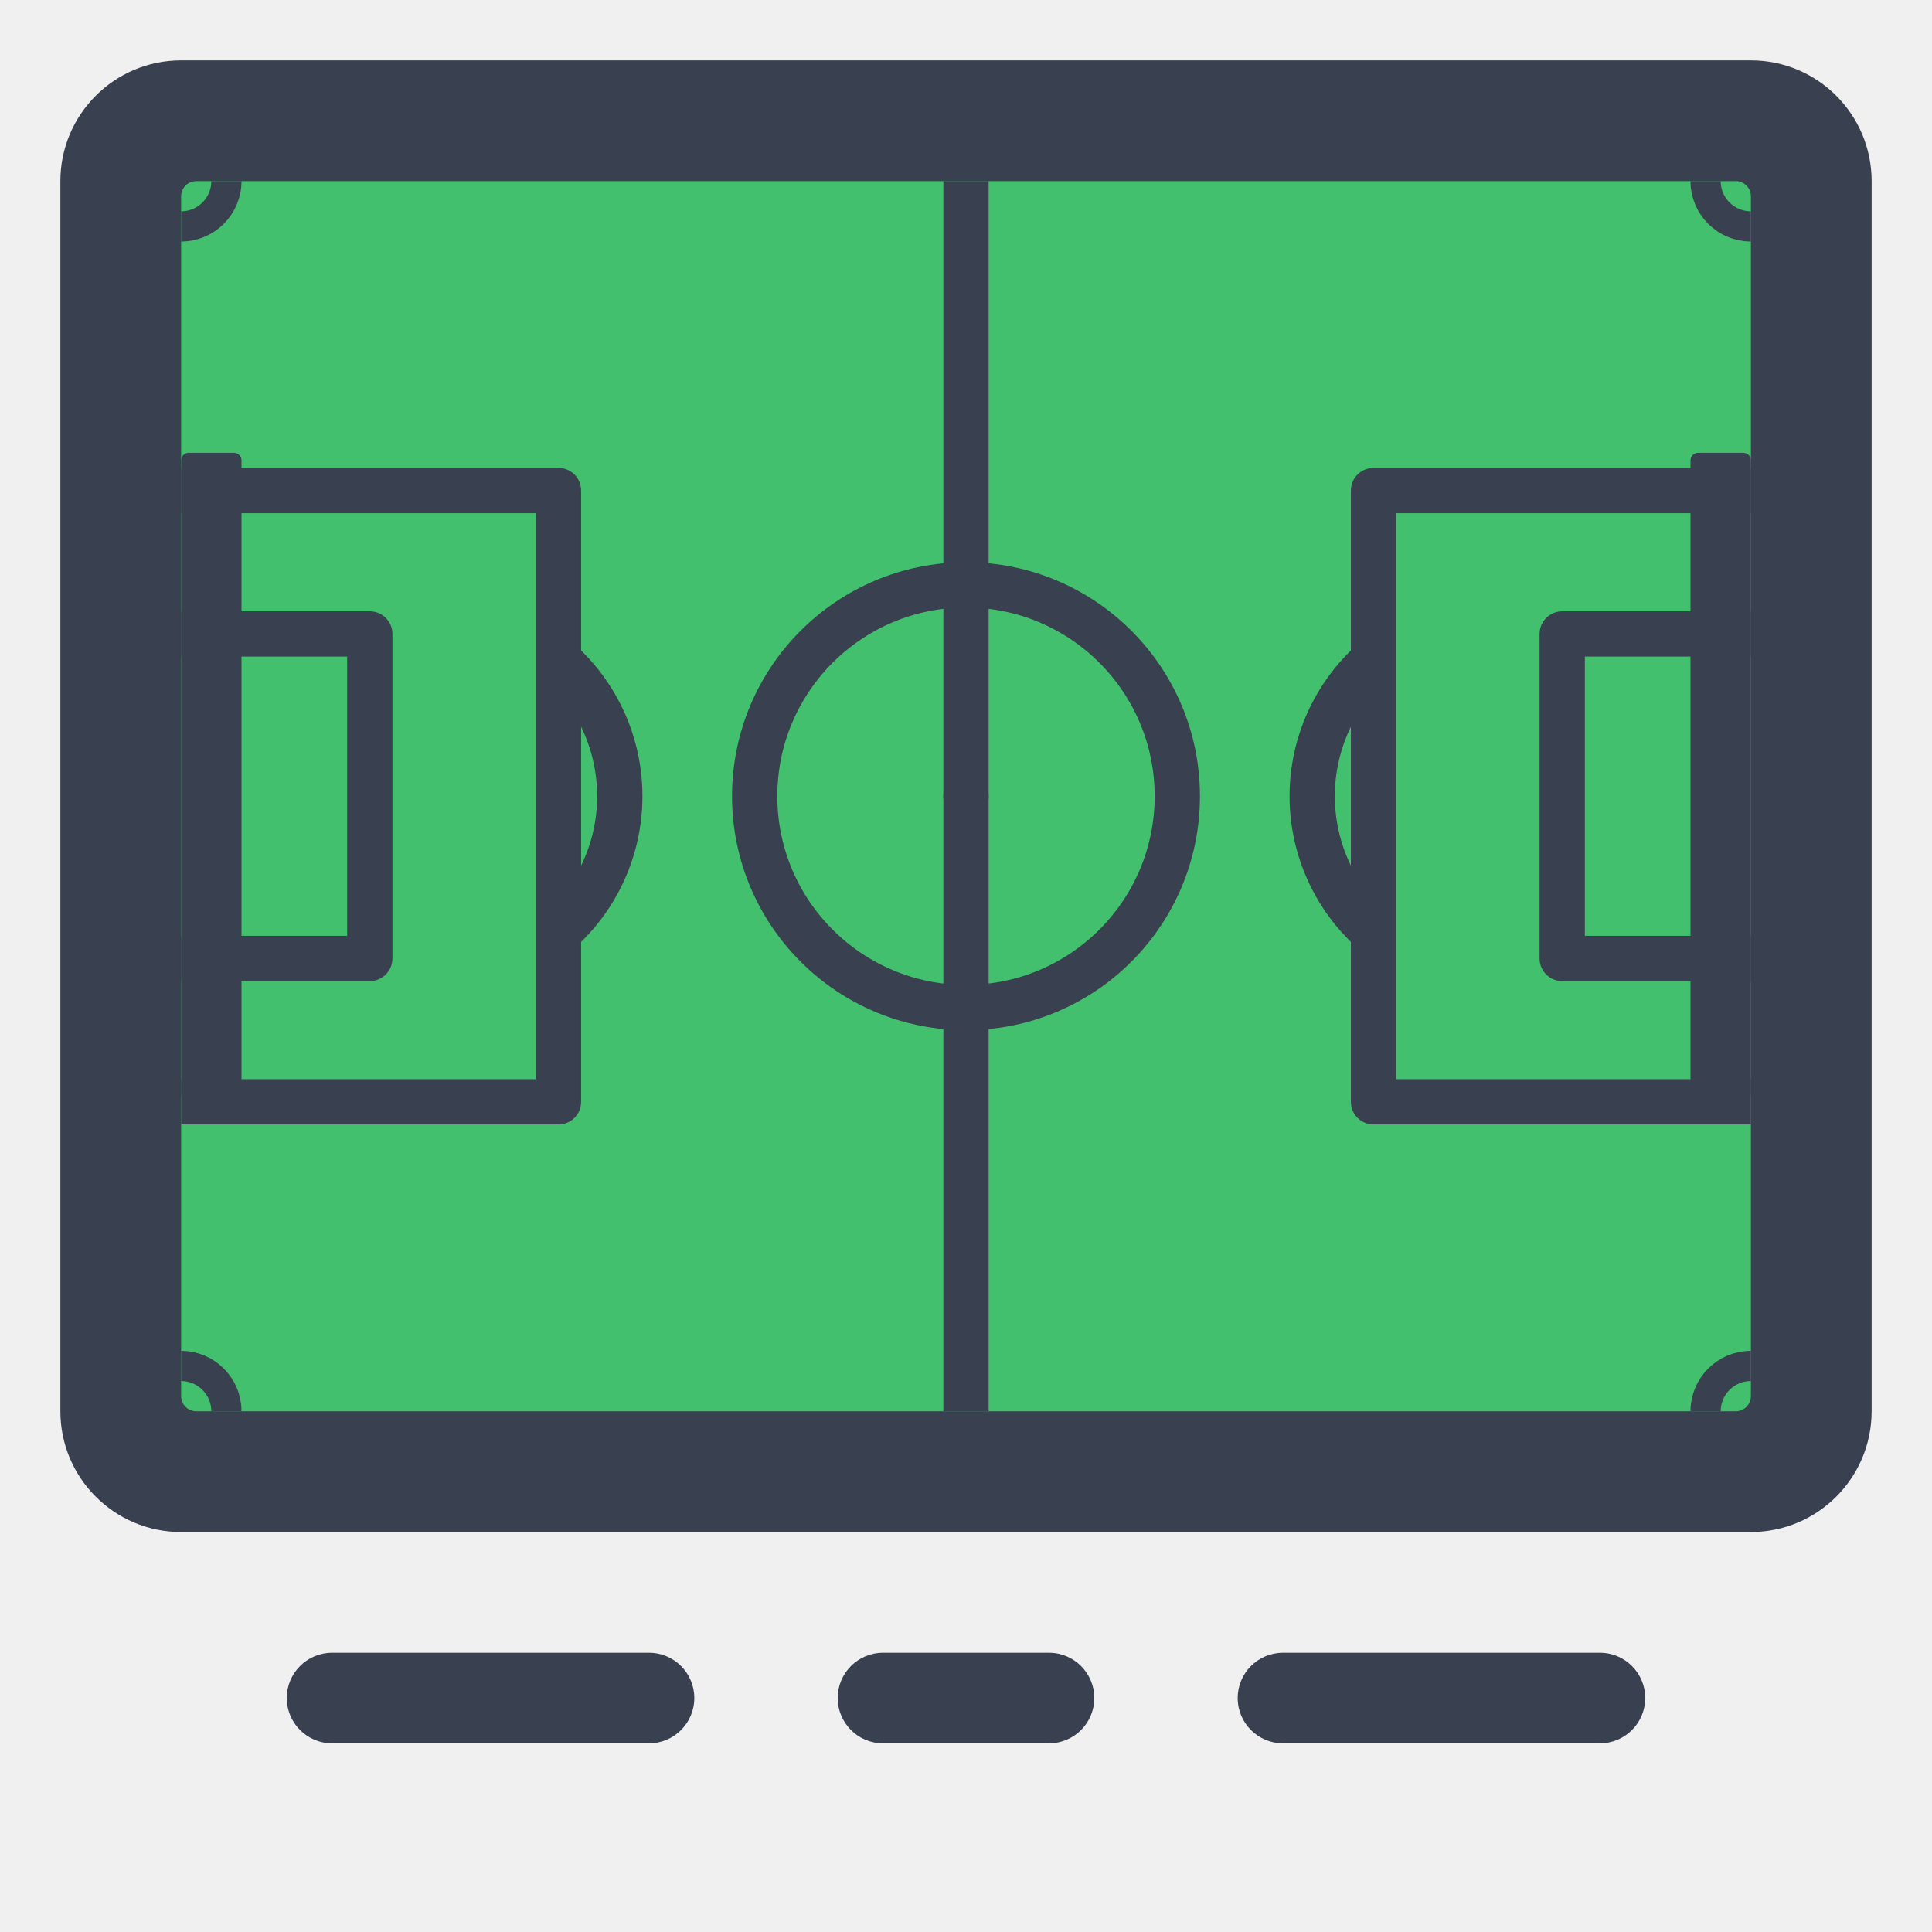
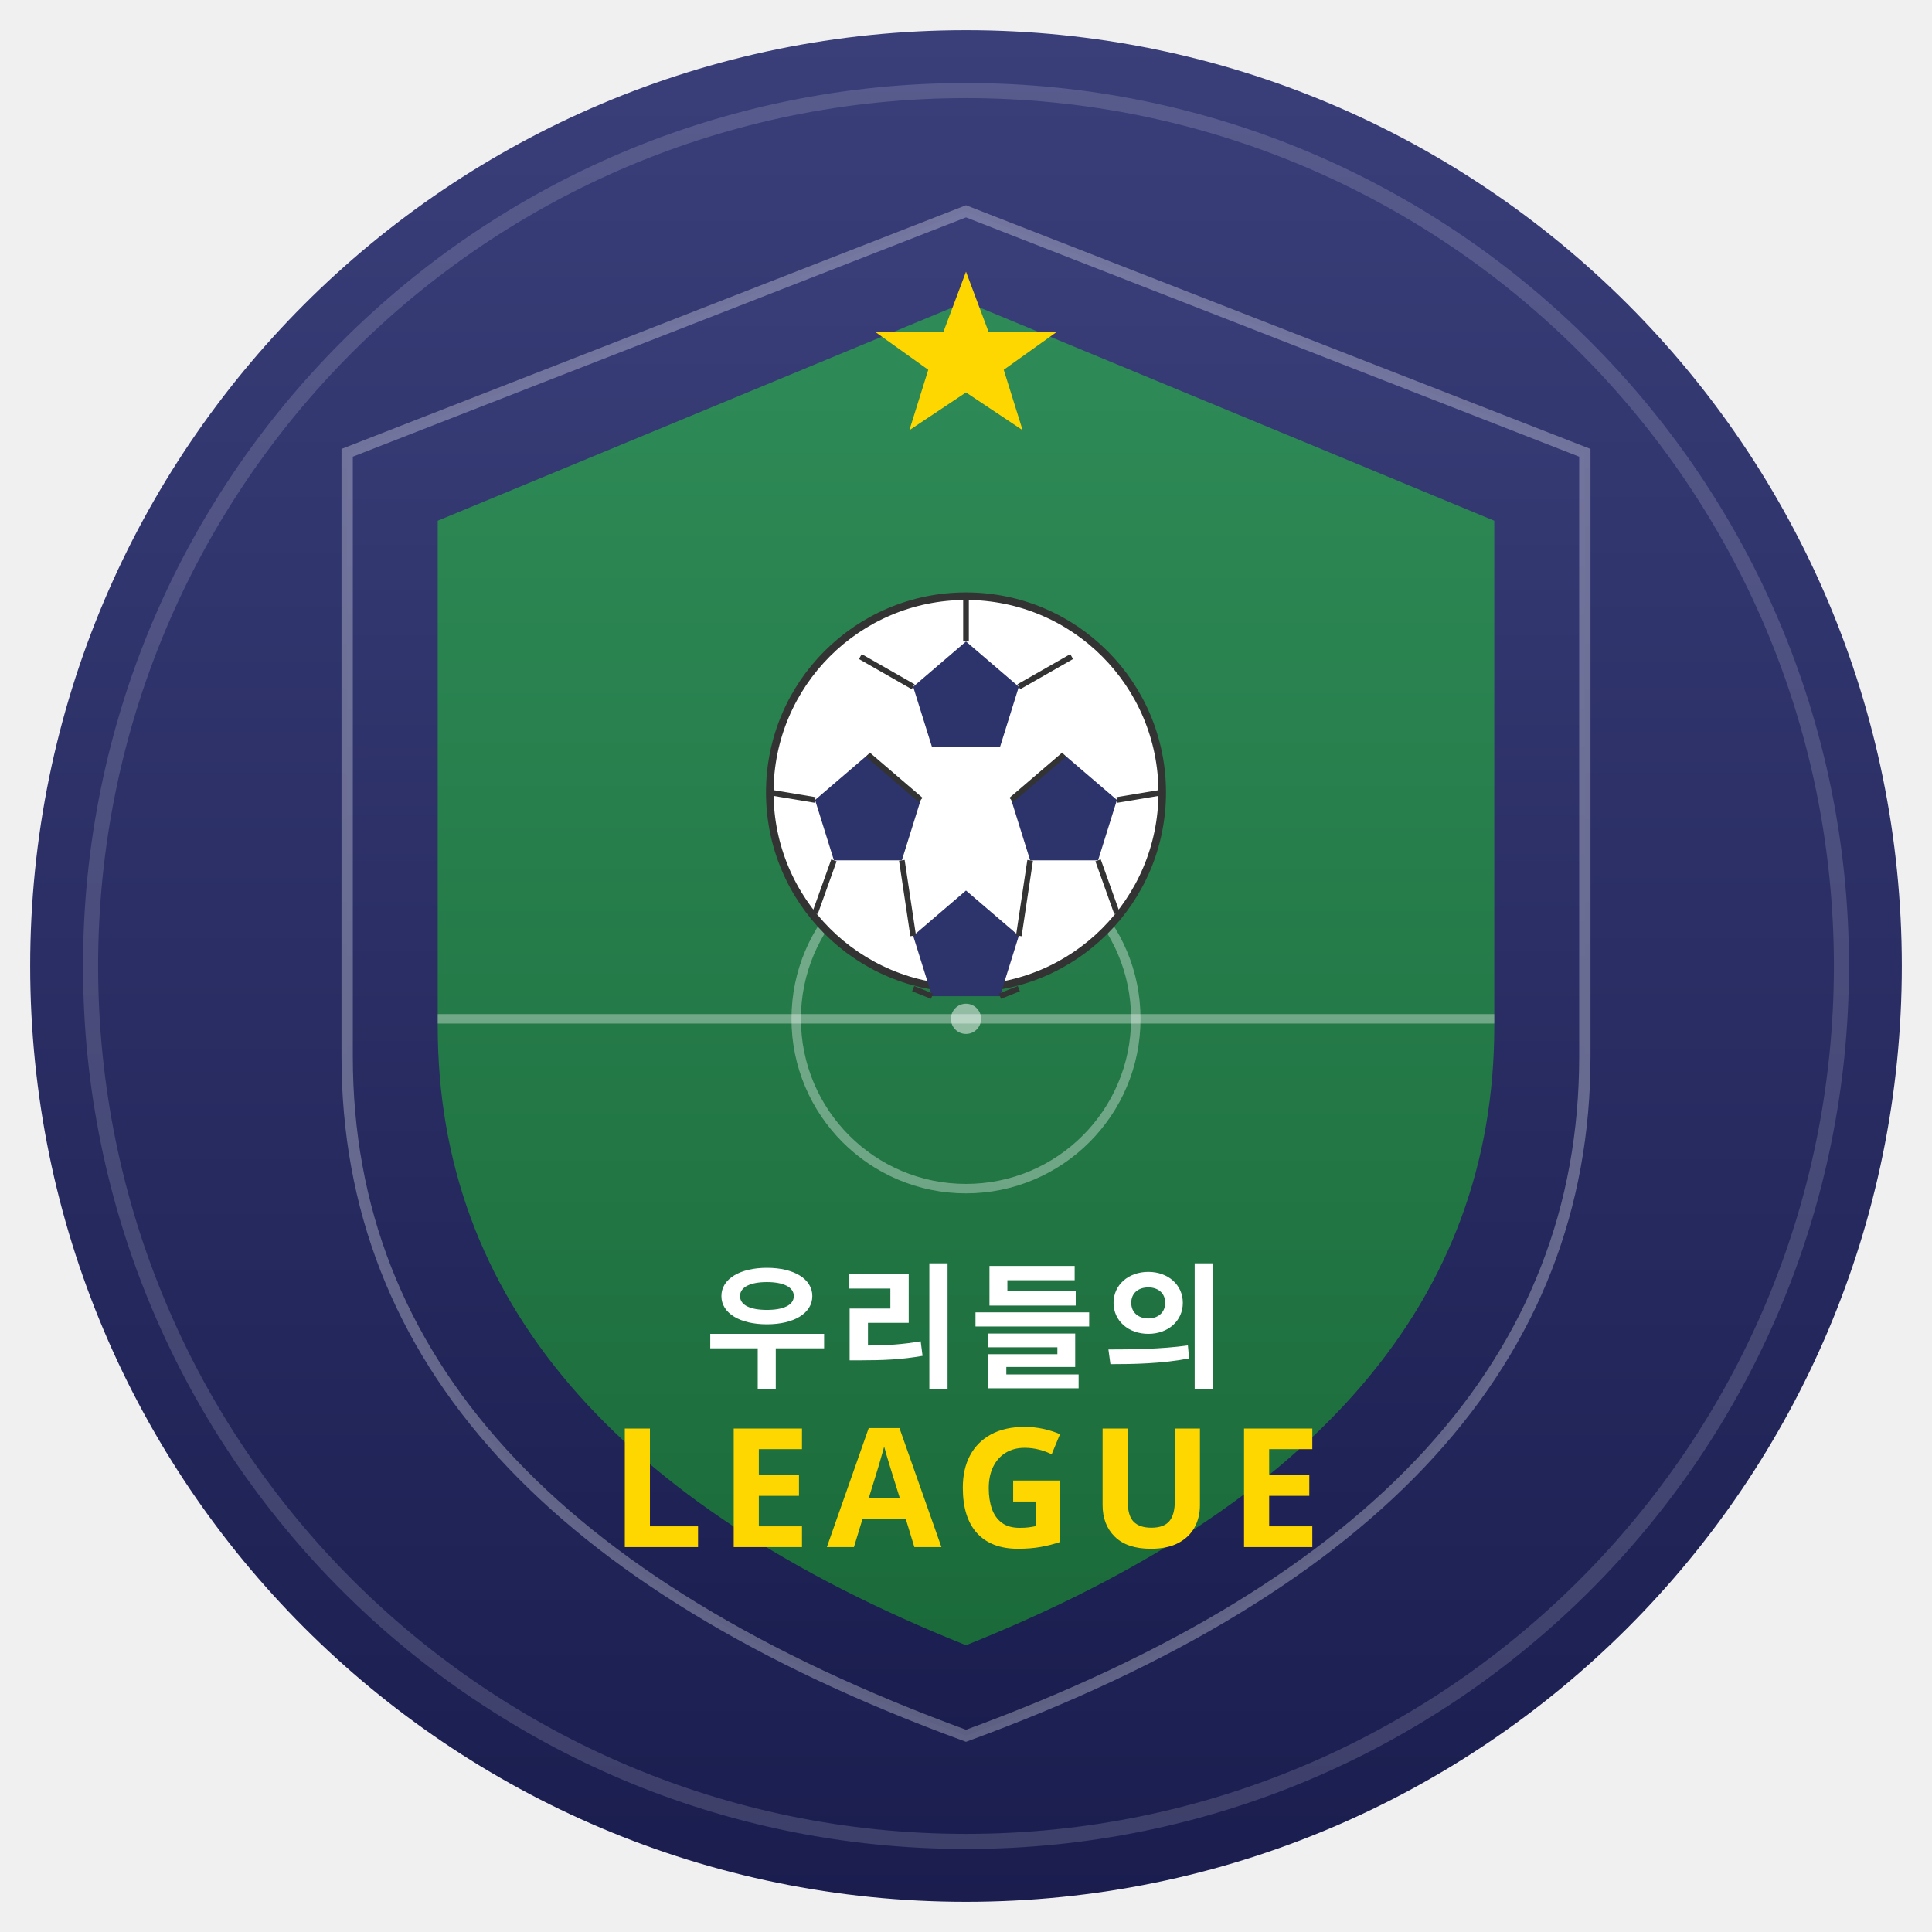
<svg xmlns="http://www.w3.org/2000/svg" viewBox="0 0 512 512">
-   <rect x="16" y="16" width="480" height="390" rx="32" ry="32" fill="#394050" />
-   <rect x="48" y="48" width="416" height="326" rx="4" ry="4" fill="#43C06D" />
-   <rect x="48" y="120" width="16" height="172" rx="2" fill="#394050" />
-   <rect x="448" y="120" width="16" height="172" rx="2" fill="#394050" />
-   <rect x="250" y="48" width="12" height="326" fill="#394050" />
-   <circle cx="256" cy="211" r="56" fill="none" stroke="#394050" stroke-width="12" />
-   <circle cx="256" cy="211" r="6" fill="#394050" />
-   <path d="M 48 130 L 148 130 L 148 292 L 48 292" fill="none" stroke="#394050" stroke-width="12" stroke-linejoin="round" />
-   <path d="M 48 168 L 98 168 L 98 254 L 48 254" fill="none" stroke="#394050" stroke-width="12" stroke-linejoin="round" />
-   <path d="M 148 175 A 48 48 0 0 1 148 247" fill="none" stroke="#394050" stroke-width="12" />
-   <path d="M 464 130 L 364 130 L 364 292 L 464 292" fill="none" stroke="#394050" stroke-width="12" stroke-linejoin="round" />
-   <path d="M 464 168 L 414 168 L 414 254 L 464 254" fill="none" stroke="#394050" stroke-width="12" stroke-linejoin="round" />
-   <path d="M 364 175 A 48 48 0 0 0 364 247" fill="none" stroke="#394050" stroke-width="12" />
-   <path d="M 60 48 A 12 12 0 0 1 48 60" fill="none" stroke="#394050" stroke-width="8" />
-   <path d="M 452 48 A 12 12 0 0 0 464 60" fill="none" stroke="#394050" stroke-width="8" />
-   <path d="M 48 362 A 12 12 0 0 1 60 374" fill="none" stroke="#394050" stroke-width="8" />
-   <path d="M 464 362 A 12 12 0 0 0 452 374" fill="none" stroke="#394050" stroke-width="8" />
-   <rect x="76" y="438" width="108" height="24" rx="12" fill="#394050" />
-   <rect x="222" y="438" width="68" height="24" rx="12" fill="#394050" />
-   <rect x="328" y="438" width="108" height="24" rx="12" fill="#394050" />
+   <defs>
+     <linearGradient id="shieldGrad" x1="0" y1="0" x2="0" y2="1">
+       <stop offset="0%" stop-color="#3A3F7A" />
+       <stop offset="100%" stop-color="#1A1D4E" />
+     </linearGradient>
+     <linearGradient id="fieldGrad" x1="0" y1="0" x2="0" y2="1">
+       <stop offset="0%" stop-color="#2E8B57" />
+       <stop offset="100%" stop-color="#1B6B3A" />
+     </linearGradient>
+   </defs>
+   <circle cx="256" cy="256" r="248" fill="url(#shieldGrad)" />
+   <circle cx="256" cy="256" r="232" fill="none" stroke="rgba(255,255,255,0.15)" stroke-width="4" />
+   <path d="M 256 56 L 420 120 L 420 280 Q 420 400 256 460 Q 92 400 92 280 L 92 120 Z" fill="url(#shieldGrad)" stroke="rgba(255,255,255,0.3)" stroke-width="3" />
+   <path d="M 256 80 L 396 138 L 396 272 Q 396 380 256 436 Q 116 380 116 272 L 116 138 Z" fill="url(#fieldGrad)" />
+   <line x1="116" y1="270" x2="396" y2="270" stroke="rgba(255,255,255,0.35)" stroke-width="2.5" />
+   <circle cx="256" cy="270" r="45" fill="none" stroke="rgba(255,255,255,0.35)" stroke-width="2.5" />
+   <circle cx="256" cy="270" r="4" fill="rgba(255,255,255,0.5)" />
+   <circle cx="256" cy="210" r="52" fill="white" />
+   <circle cx="256" cy="210" r="52" fill="none" stroke="#333" stroke-width="2" />
+   <path d="M 256 170 L 270 182 L 265 198 L 247 198 L 242 182 Z" fill="#2D336B" />
+   <path d="M 282 200 L 296 212 L 291 228 L 273 228 L 268 212 Z" fill="#2D336B" />
+   <path d="M 230 200 L 244 212 L 239 228 L 221 228 L 216 212 Z" fill="#2D336B" />
+   <path d="M 256 236 L 270 248 L 265 264 L 247 264 L 242 248 Z" fill="#2D336B" />
+   <line x1="256" y1="170" x2="256" y2="158" stroke="#333" stroke-width="1.5" />
+   <line x1="242" y1="182" x2="228" y2="174" stroke="#333" stroke-width="1.5" />
+   <line x1="270" y1="182" x2="284" y2="174" stroke="#333" stroke-width="1.5" />
+   <line x1="268" y1="212" x2="282" y2="200" stroke="#333" stroke-width="1.5" />
+   <line x1="244" y1="212" x2="230" y2="200" stroke="#333" stroke-width="1.5" />
+   <line x1="296" y1="212" x2="308" y2="210" stroke="#333" stroke-width="1.5" />
+   <line x1="216" y1="212" x2="204" y2="210" stroke="#333" stroke-width="1.5" />
+   <line x1="291" y1="228" x2="296" y2="242" stroke="#333" stroke-width="1.5" />
+   <line x1="221" y1="228" x2="216" y2="242" stroke="#333" stroke-width="1.5" />
+   <line x1="273" y1="228" x2="270" y2="248" stroke="#333" stroke-width="1.5" />
+   <line x1="239" y1="228" x2="242" y2="248" stroke="#333" stroke-width="1.5" />
+   <line x1="265" y1="264" x2="270" y2="262" stroke="#333" stroke-width="1.5" />
+   <line x1="247" y1="264" x2="242" y2="262" stroke="#333" stroke-width="1.5" />
+   <polygon points="256,72 262,88 280,88 266,98 271,114 256,104 241,114 246,98 232,88 250,88" fill="#FFD700" />
+   <text x="256" y="365" text-anchor="middle" font-family="'Noto Sans KR', sans-serif" font-weight="900" font-size="36" fill="white" letter-spacing="2">우리들의</text>
+   <text x="256" y="410" text-anchor="middle" font-family="'Noto Sans KR', sans-serif" font-weight="900" font-size="44" fill="#FFD700" letter-spacing="4">LEAGUE</text>
</svg>
